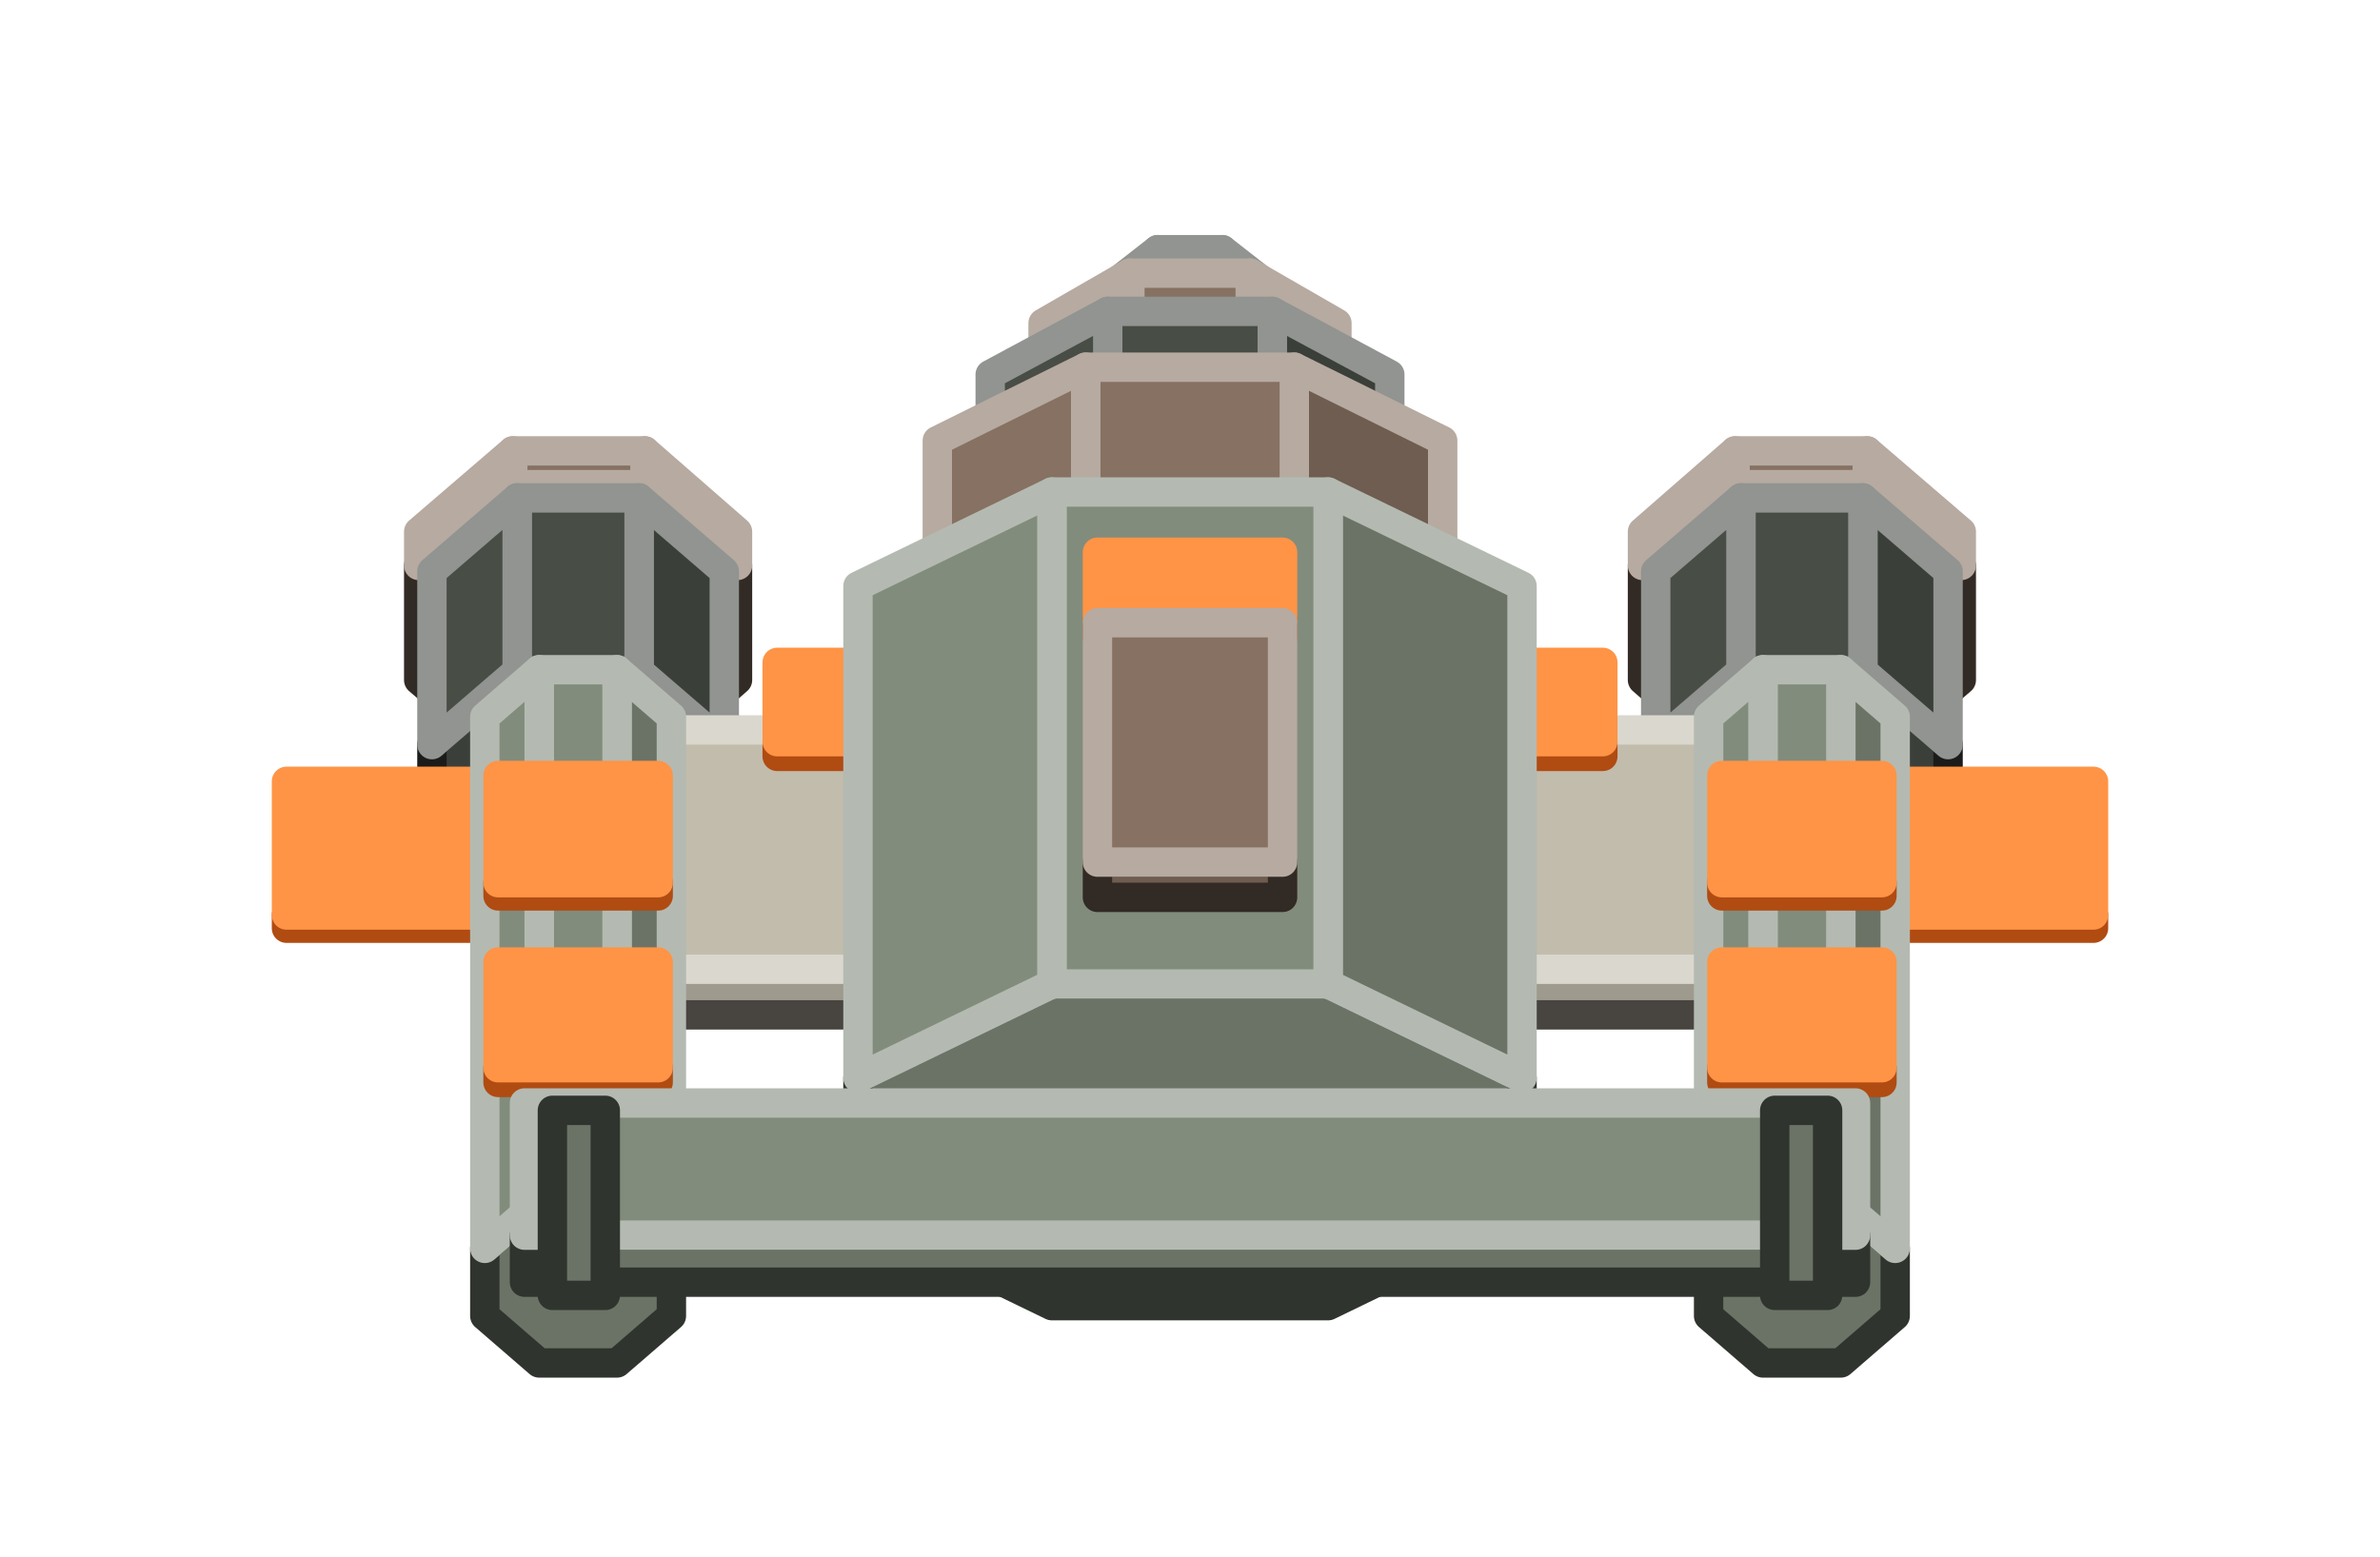
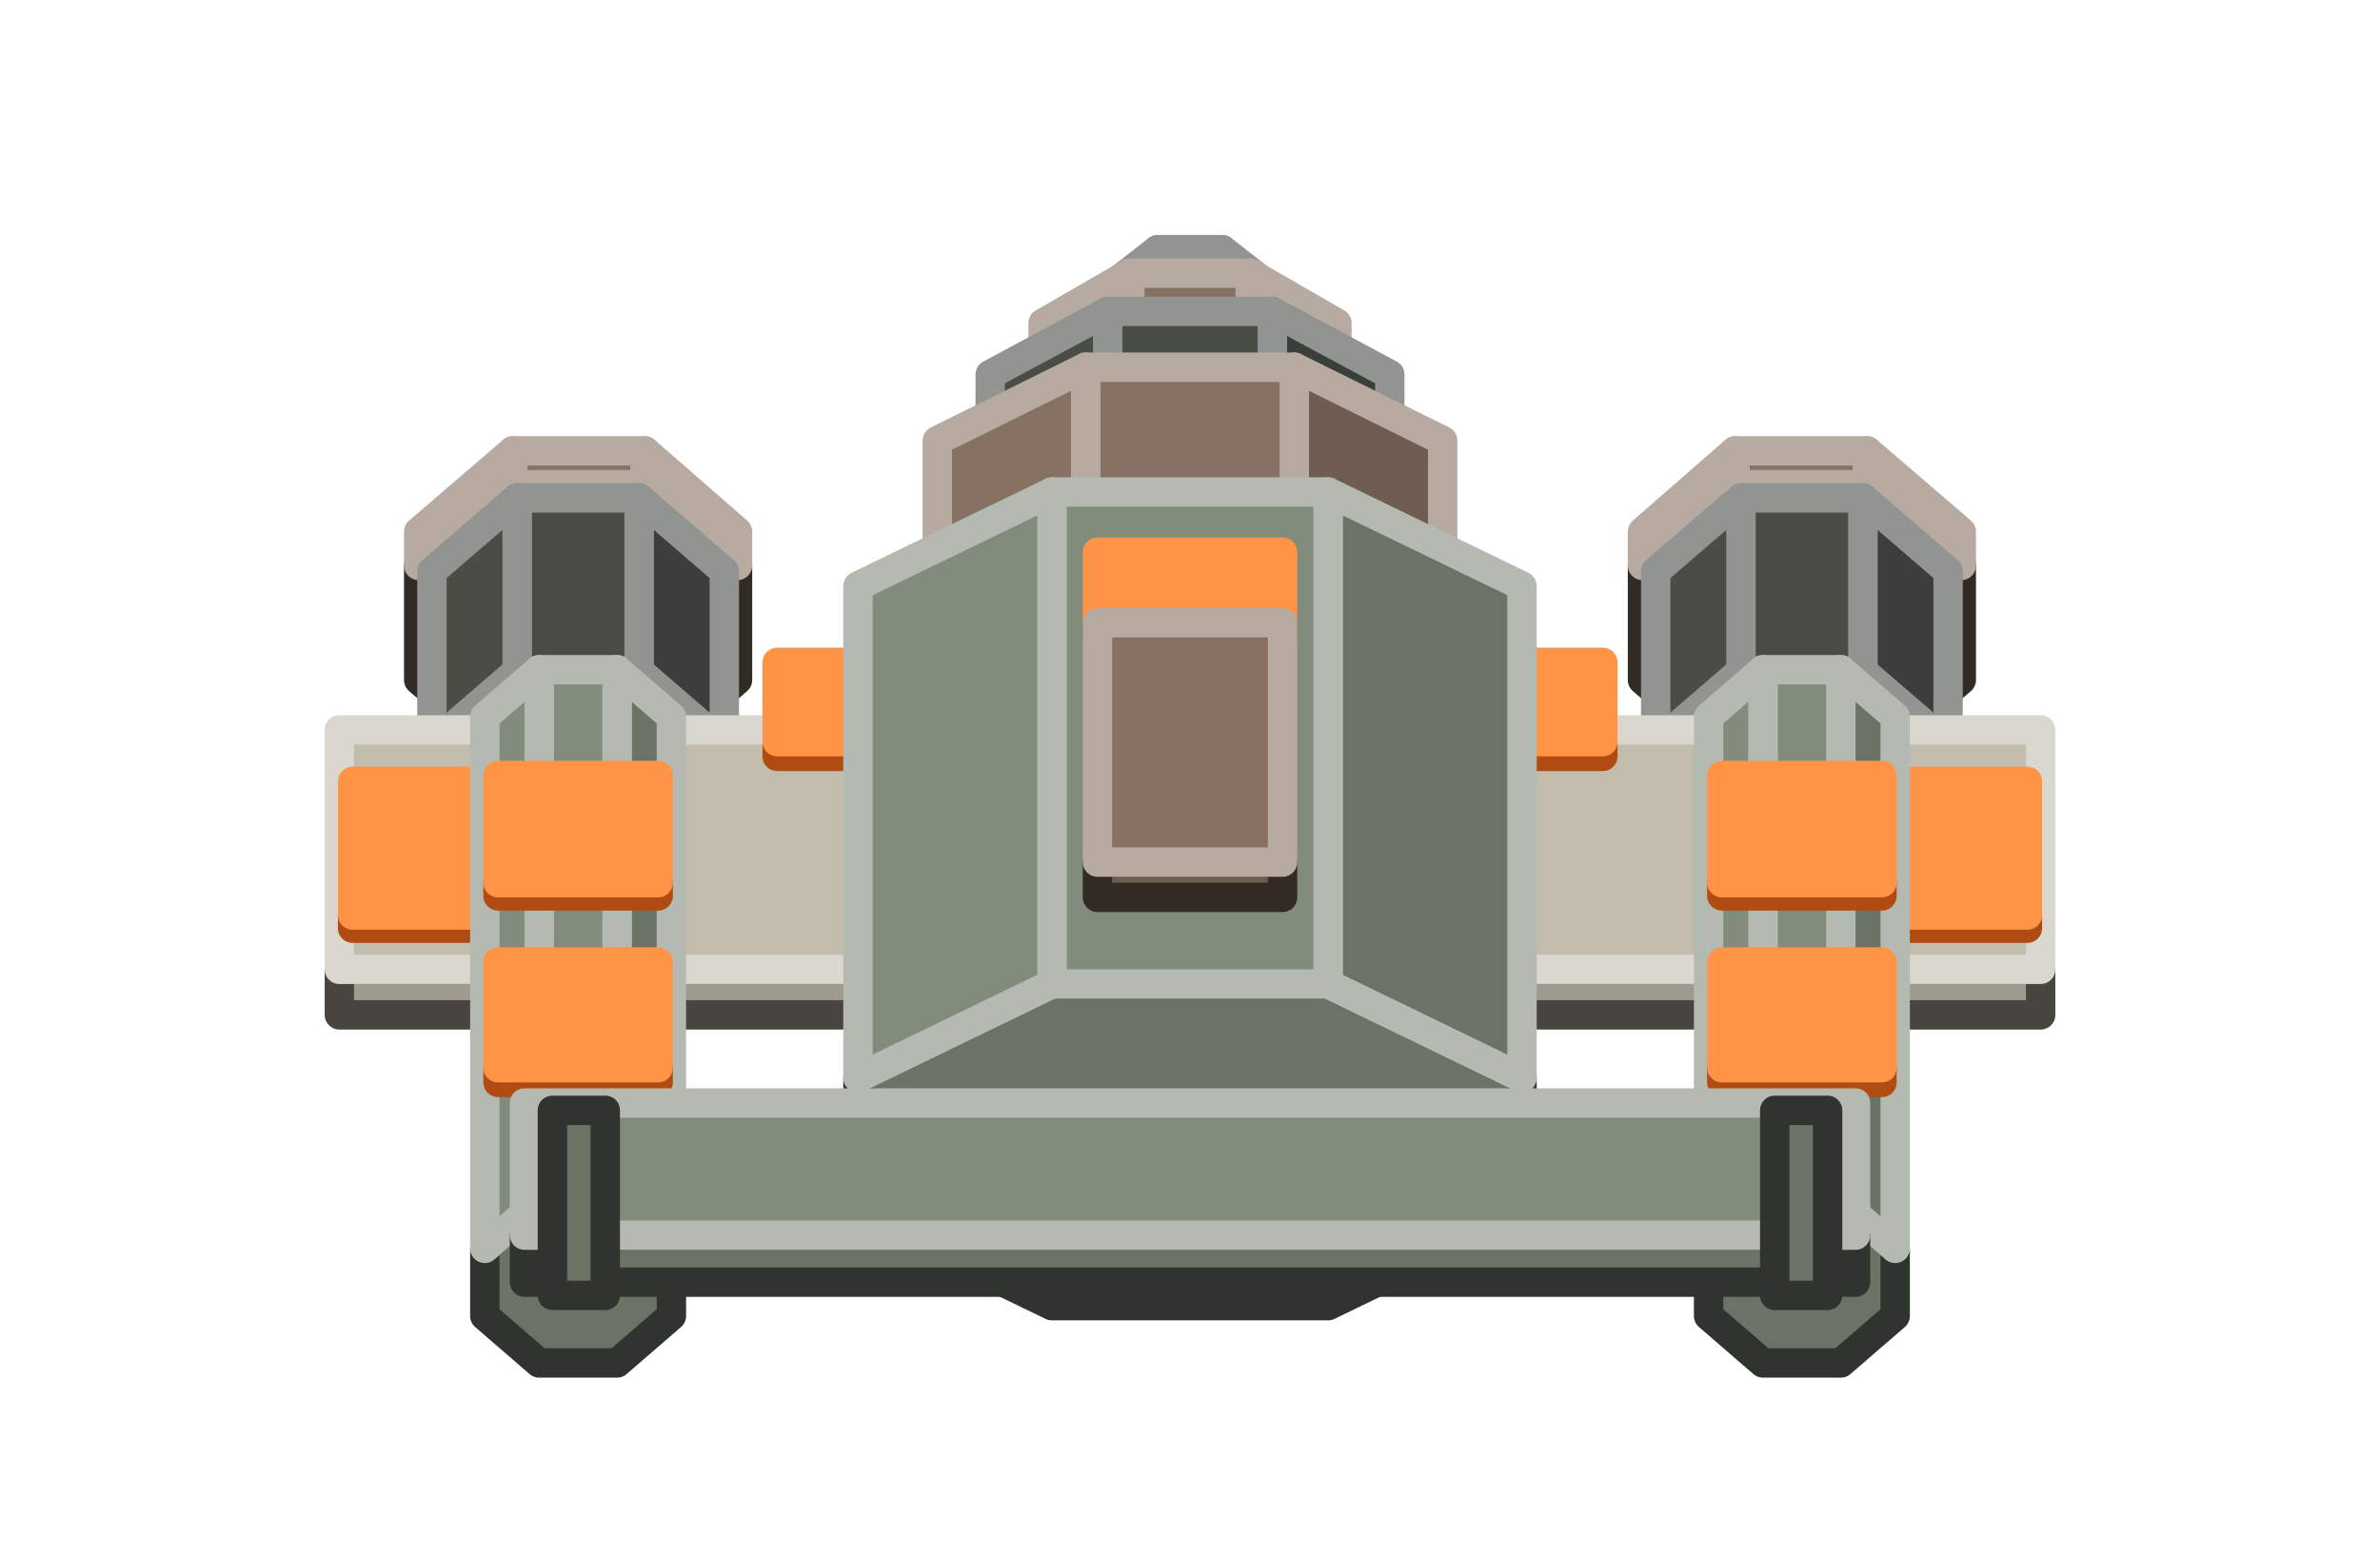
<svg xmlns="http://www.w3.org/2000/svg" width="162" height="106" viewBox="0 0 162 106">
  <g stroke-width="2" stroke-linejoin="round">
    <polygon points="86.4,24 83.2,21.5 78.8,21.5 75.6,24 75.6,27.6 78.8,30.1 83.2,30.1 86.4,27.6" fill="#3B3F39" stroke="#1B1C1A" />
    <polygon points="86.4,24 83.2,21.5 83.2,17 86.4,19.5" fill="#3B3F39" stroke="#919490" />
    <polygon points="83.2,21.5 78.8,21.5 78.8,17 83.2,17" fill="#484D46" stroke="#919490" />
    <polygon points="78.8,21.5 75.6,24 75.6,19.5 78.8,17" fill="#484D46" stroke="#919490" />
    <polygon points="91,27.5 85.1,24 76.9,24 71,27.5 71,32.3 76.9,35.8 85.1,35.8 91,32.3" fill="#6E5D50" stroke="#322A24" />
    <polygon points="91,27.5 85.1,24 85.1,18.6 91,22" fill="#6E5D50" stroke="#B6AAA1" />
    <polygon points="85.1,24 76.9,24 76.9,18.6 85.1,18.6" fill="#867162" stroke="#B6AAA1" />
    <polygon points="76.9,24 71,27.5 71,22 76.9,18.6" fill="#867162" stroke="#B6AAA1" />
    <polygon points="94.6,30.9 86.6,26.6 75.4,26.6 67.4,30.9 67.4,37.1 75.4,41.5 86.6,41.5 94.6,37.1" fill="#3B3F39" stroke="#1B1C1A" />
    <polygon points="94.6,30.9 86.6,26.6 86.6,21.2 94.6,25.5" fill="#3B3F39" stroke="#919490" />
    <polygon points="86.6,26.6 75.4,26.6 75.4,21.2 86.6,21.2" fill="#484D46" stroke="#919490" />
    <polygon points="75.4,26.6 67.4,30.9 67.4,25.5 75.4,21.2" fill="#484D46" stroke="#919490" />
    <polygon points="98.2,40.9 88.1,35.8 73.9,35.8 63.8,40.9 63.8,48 73.9,53.1 88.1,53.1 98.2,48" fill="#6E5D50" stroke="#322A24" />
    <polygon points="98.2,40.9 88.1,35.8 88.1,25 98.2,30" fill="#6E5D50" stroke="#B6AAA1" />
    <polygon points="88.1,35.8 73.9,35.8 73.9,25 88.1,25" fill="#867162" stroke="#B6AAA1" />
    <polygon points="73.9,35.8 63.8,40.9 63.8,30 73.9,25" fill="#867162" stroke="#B6AAA1" />
    <polygon points="50.2,38.5 43.9,33 34.9,33 28.5,38.5 28.5,46.3 34.9,51.8 43.9,51.8 50.2,46.3" fill="#6E5D50" stroke="#322A24" />
    <polygon points="50.2,38.5 43.9,33 43.9,30.7 50.2,36.2" fill="#6E5D50" stroke="#B6AAA1" />
    <polygon points="43.9,33 34.9,33 34.9,30.7 43.9,30.7" fill="#867162" stroke="#B6AAA1" />
    <polygon points="34.9,33 28.5,38.5 28.5,36.2 34.9,30.7" fill="#867162" stroke="#B6AAA1" />
    <polygon points="133.5,38.5 127.1,33 118.1,33 111.8,38.5 111.8,46.3 118.1,51.8 127.1,51.8 133.5,46.3" fill="#6E5D50" stroke="#322A24" />
    <polygon points="133.5,38.5 127.1,33 127.1,30.7 133.5,36.2" fill="#6E5D50" stroke="#B6AAA1" />
    <polygon points="127.1,33 118.1,33 118.1,30.7 127.1,30.7" fill="#867162" stroke="#B6AAA1" />
    <polygon points="118.1,33 111.8,38.5 111.8,36.2 118.1,30.7" fill="#867162" stroke="#B6AAA1" />
    <polygon points="49.3,50.7 43.5,45.7 35.2,45.7 29.4,50.7 29.4,57.8 35.2,62.9 43.5,62.9 49.3,57.8" fill="#3B3F39" stroke="#1B1C1A" />
    <polygon points="49.3,50.7 43.5,45.7 43.5,33.9 49.3,38.9" fill="#3B3F39" stroke="#919490" />
    <polygon points="43.5,45.7 35.2,45.7 35.2,33.9 43.5,33.9" fill="#484D46" stroke="#919490" />
    <polygon points="35.2,45.7 29.4,50.7 29.4,38.9 35.2,33.9" fill="#484D46" stroke="#919490" />
    <polygon points="132.6,50.7 126.8,45.7 118.5,45.7 112.7,50.7 112.7,57.8 118.5,62.9 126.8,62.9 132.6,57.8" fill="#3B3F39" stroke="#1B1C1A" />
    <polygon points="132.6,50.7 126.8,45.7 126.8,33.9 132.6,38.9" fill="#3B3F39" stroke="#919490" />
    <polygon points="126.8,45.7 118.5,45.7 118.5,33.9 126.8,33.9" fill="#484D46" stroke="#919490" />
    <polygon points="118.5,45.7 112.7,50.7 112.7,38.9 118.5,33.9" fill="#484D46" stroke="#919490" />
-     <polygon points="126.3,69.1 35.7,69.1 35.7,66 126.3,66" fill="#9F9A8E" stroke="#484540" />
-     <polygon points="126.3,49.7 126.3,66 35.7,66 35.7,49.7" fill="#C2BCAD" stroke="#DAD7CE" />
+     <polygon points="138.9,69.1 23.1,69.1 23.1,66 138.9,66" fill="#9F9A8E" stroke="#484540" />
+     <polygon points="138.9,49.7 138.9,66 23.1,66 23.1,49.7" fill="#C2BCAD" stroke="#DAD7CE" />
    <polygon points="65.6,51.5 52.9,51.5 52.9,50.5 65.6,50.5" fill="#E8681F" stroke="#B04B12" />
    <polygon points="65.6,45.1 65.6,50.5 52.9,50.5 52.9,45.1" fill="#FF9446" stroke="#FF9446" />
    <polygon points="109.1,51.5 96.4,51.5 96.4,50.5 109.1,50.5" fill="#E8681F" stroke="#B04B12" />
    <polygon points="109.1,45.1 109.1,50.5 96.4,50.5 96.4,45.1" fill="#FF9446" stroke="#FF9446" />
-     <polygon points="33.9,63.2 19.5,63.2 19.5,62.3 33.9,62.3" fill="#E8681F" stroke="#B04B12" />
-     <polygon points="33.9,53.2 33.9,62.3 19.5,62.3 19.5,53.2" fill="#FF9446" stroke="#FF9446" />
-     <polygon points="142.5,63.2 128.1,63.2 128.1,62.3 142.5,62.3" fill="#E8681F" stroke="#B04B12" />
-     <polygon points="142.5,53.2 142.5,62.3 128.1,62.3 128.1,53.2" fill="#FF9446" stroke="#FF9446" />
+     <polygon points="36.7,63.2 24,63.2 24,62.3 36.7,62.3" fill="#E8681F" stroke="#B04B12" />
+     <polygon points="36.7,53.2 36.7,62.3 24,62.3 24,53.2" fill="#FF9446" stroke="#FF9446" />
+     <polygon points="138,63.2 125.3,63.2 125.3,62.3 138,62.3" fill="#E8681F" stroke="#B04B12" />
+     <polygon points="138,53.2 138,62.3 125.3,62.3 125.3,53.2" fill="#FF9446" stroke="#FF9446" />
    <polygon points="103.6,73.4 90.4,67 71.6,67 58.4,73.4 58.4,82.5 71.6,88.9 90.4,88.9 103.6,82.5" fill="#6B7366" stroke="#30342E" />
    <polygon points="103.6,73.4 90.4,67 90.4,33.5 103.6,39.9" fill="#6B7366" stroke="#B4BAB1" />
    <polygon points="90.4,67 71.6,67 71.6,33.5 90.4,33.5" fill="#828C7C" stroke="#B4BAB1" />
    <polygon points="71.6,67 58.4,73.4 58.4,39.9 71.6,33.5" fill="#828C7C" stroke="#B4BAB1" />
    <polygon points="45.7,85 42,81.8 36.7,81.8 33,85 33,89.6 36.7,92.8 42,92.8 45.7,89.6" fill="#6B7366" stroke="#30342E" />
    <polygon points="45.7,85 42,81.8 42,45.6 45.7,48.8" fill="#6B7366" stroke="#B4BAB1" />
    <polygon points="42,81.8 36.7,81.8 36.7,45.6 42,45.6" fill="#828C7C" stroke="#B4BAB1" />
    <polygon points="36.7,81.8 33,85 33,48.8 36.7,45.6" fill="#828C7C" stroke="#B4BAB1" />
    <polygon points="129,85 125.3,81.8 120,81.8 116.3,85 116.3,89.6 120,92.8 125.3,92.8 129,89.6" fill="#6B7366" stroke="#30342E" />
    <polygon points="129,85 125.3,81.8 125.3,45.6 129,48.8" fill="#6B7366" stroke="#B4BAB1" />
    <polygon points="125.3,81.8 120,81.8 120,45.6 125.3,45.6" fill="#828C7C" stroke="#B4BAB1" />
    <polygon points="120,81.8 116.3,85 116.3,48.8 120,45.6" fill="#828C7C" stroke="#B4BAB1" />
    <polygon points="87.3,43.4 74.7,43.4 74.7,42.2 87.3,42.2" fill="#E8681F" stroke="#B04B12" />
    <polygon points="87.3,37.6 87.3,42.2 74.7,42.2 74.7,37.6" fill="#FF9446" stroke="#FF9446" />
    <polygon points="44.8,61 33.9,61 33.9,60.1 44.8,60.1" fill="#E8681F" stroke="#B04B12" />
    <polygon points="44.8,52.8 44.8,60.1 33.9,60.1 33.9,52.8" fill="#FF9446" stroke="#FF9446" />
    <polygon points="128.1,61 117.2,61 117.2,60.1 128.1,60.1" fill="#E8681F" stroke="#B04B12" />
    <polygon points="128.1,52.8 128.1,60.1 117.2,60.1 117.2,52.8" fill="#FF9446" stroke="#FF9446" />
    <polygon points="44.8,73.7 33.9,73.7 33.9,72.7 44.8,72.7" fill="#E8681F" stroke="#B04B12" />
    <polygon points="44.8,65.5 44.8,72.7 33.9,72.7 33.9,65.5" fill="#FF9446" stroke="#FF9446" />
    <polygon points="128.1,73.7 117.2,73.7 117.2,72.7 128.1,72.7" fill="#E8681F" stroke="#B04B12" />
    <polygon points="128.1,65.5 128.1,72.7 117.2,72.7 117.2,65.5" fill="#FF9446" stroke="#FF9446" />
    <polygon points="87.3,61.1 74.7,61.1 74.7,58.7 87.3,58.7" fill="#6E5D50" stroke="#322A24" />
    <polygon points="87.3,42.4 87.3,58.7 74.7,58.7 74.7,42.4" fill="#867162" stroke="#B6AAA1" />
    <polygon points="126.3,87.3 35.7,87.3 35.7,84.1 126.3,84.1" fill="#6B7366" stroke="#30342E" />
    <polygon points="126.3,75.1 126.3,84.1 35.7,84.1 35.7,75.1" fill="#828C7C" stroke="#B4BAB1" />
    <polygon points="41.2,88.2 37.6,88.2 37.6,75.6 41.2,75.6" fill="#6B7366" stroke="#30342E" />
    <polygon points="124.4,88.2 120.8,88.2 120.8,75.6 124.4,75.6" fill="#6B7366" stroke="#30342E" />
  </g>
</svg>
